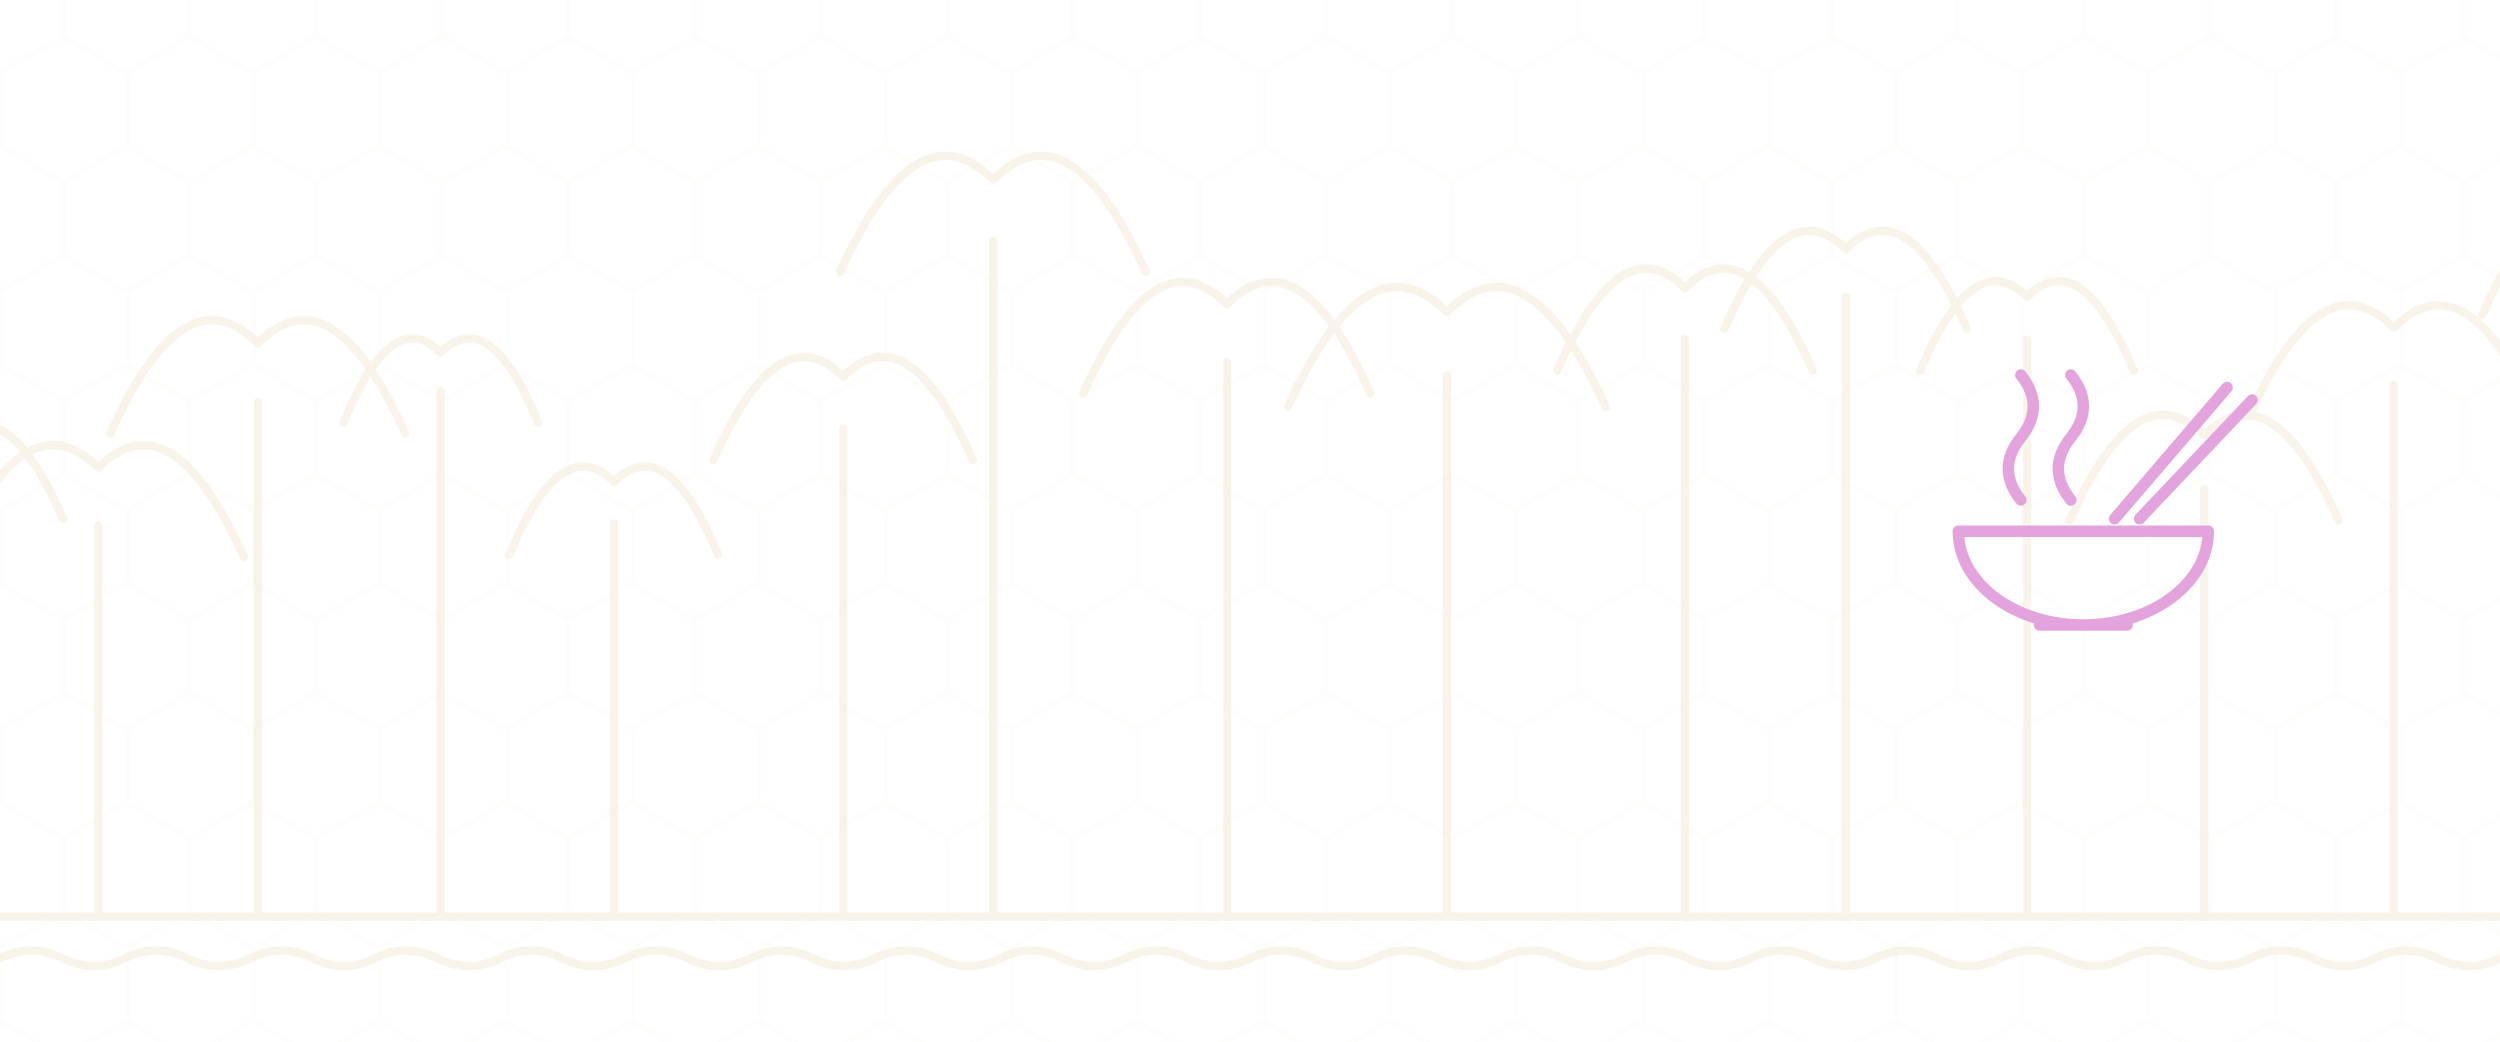
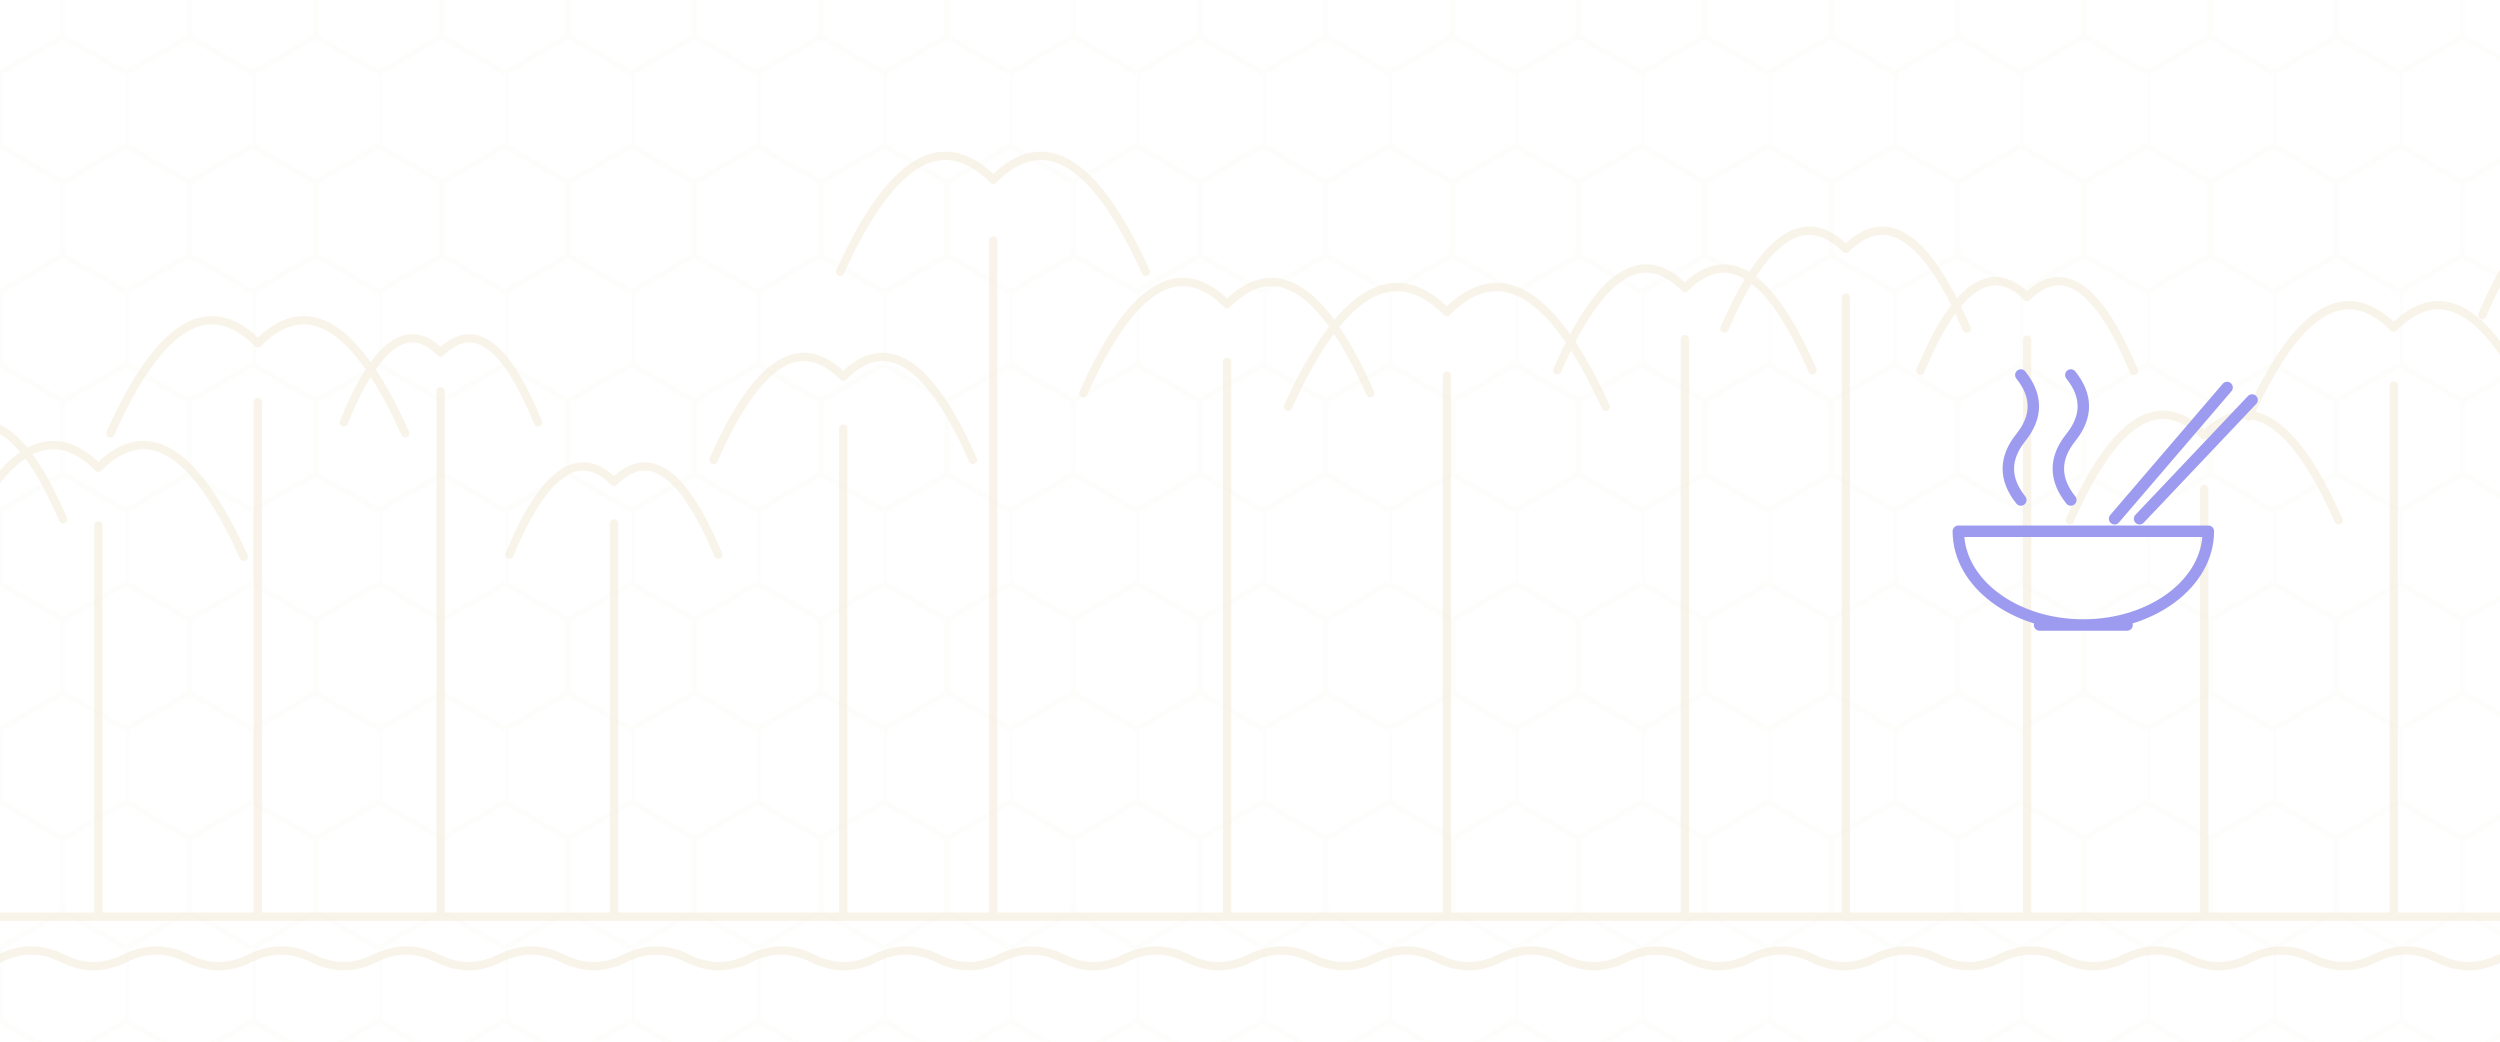
<svg xmlns="http://www.w3.org/2000/svg" viewBox="0 0 480 200" width="480" height="200" preserveAspectRatio="xMidYMax slice">
-   <style>.p{fill:none;stroke:#F5EEDF;stroke-opacity:0.13;stroke-width:1}.g{fill:none;stroke:#F5EEDF;stroke-opacity:0.16;stroke-width:1;stroke-linecap:round}.l{fill:none;stroke:#F5EEDF;stroke-opacity:0.66;stroke-width:1.6;stroke-linecap:round;stroke-linejoin:round}.a{fill:none;stroke:#E3A3DC;stroke-width:2.2;stroke-linecap:round;stroke-linejoin:round}.f{fill:#E3A3DC;fill-opacity:.9}@media (prefers-color-scheme:dark){.l{stroke-opacity:.56}.p{stroke-opacity:.1}}</style>
+   <style>.p{fill:none;stroke:#F5EEDF;stroke-opacity:0.13;stroke-width:1}.g{fill:none;stroke:#F5EEDF;stroke-opacity:0.16;stroke-width:1;stroke-linecap:round}.l{fill:none;stroke:#F5EEDF;stroke-opacity:0.66;stroke-width:1.6;stroke-linecap:round;stroke-linejoin:round}.a{fill:none;stroke:#9C9BEF;stroke-width:2.2;stroke-linecap:round;stroke-linejoin:round}.f{fill:#9C9BEF;fill-opacity:.9}@media (prefers-color-scheme:dark){.l{stroke-opacity:.56}.p{stroke-opacity:.1}}</style>
  <defs>
    <pattern id="t" width="24.249" height="42" patternUnits="userSpaceOnUse">
      <path class="p" d="M12.1 0V7L0 14V28L12.1 35V42M12.1 7L24.2 14M12.1 35L24.2 28" />
    </pattern>
  </defs>
  <rect width="480" height="200" fill="url(#t)" />
  <path class="l" d="M-10 176V93.7M-32.1 99.7Q-21 73.8 -10 84.9Q1 73.8 12.1 99.7M18.9 176V100.9M-9 106.9Q4.9 75.8 18.9 89.8Q32.8 75.8 46.8 106.9M49.5 176V77.2M21.2 83.2Q35.3 51.7 49.5 65.9Q63.7 51.7 77.8 83.2M84.6 176V75.1M66 81.1Q75.3 58.3 84.6 67.7Q94 58.3 103.3 81.1M117.9 176V100.5M97.8 106.5Q107.8 82.5 117.9 92.5Q127.9 82.5 137.9 106.5M161.9 176V82.3M137 88.3Q149.5 59.9 161.9 72.3Q174.3 59.9 186.8 88.3M190.7 176V46.2M161.3 52.2Q176 19.8 190.7 34.5Q205.3 19.8 220 52.2M235.6 176V69.5M208 75.5Q221.8 44.6 235.6 58.4Q249.4 44.6 263.1 75.5M277.8 176V72.1M247.3 78.1Q262.5 44.6 277.8 59.9Q293 44.6 308.3 78.1M323.5 176V65.1M299 71.1Q311.3 43 323.5 55.3Q335.8 43 348 71.1M354.4 176V57.1M331.1 63.1Q342.7 36.2 354.4 47.8Q366 36.2 377.6 63.1M389.2 176V65.2M368.7 71.2Q378.9 46.8 389.2 57Q399.5 46.8 409.7 71.2M423.2 176V93.9M397.4 99.9Q410.3 70.7 423.2 83.6Q436.1 70.7 449 99.9M459.6 176V74M431.8 80Q445.7 49 459.6 62.9Q473.4 49 487.3 80M498.8 176V54.5M476.6 60.5Q487.7 34.5 498.8 45.6Q509.9 34.5 521 60.5M-10 176H490M0 184q6 -3 12 0t12 0q6 -3 12 0t12 0q6 -3 12 0t12 0q6 -3 12 0t12 0q6 -3 12 0t12 0q6 -3 12 0t12 0q6 -3 12 0t12 0q6 -3 12 0t12 0q6 -3 12 0t12 0q6 -3 12 0t12 0q6 -3 12 0t12 0q6 -3 12 0t12 0q6 -3 12 0t12 0q6 -3 12 0t12 0q6 -3 12 0t12 0q6 -3 12 0t12 0q6 -3 12 0t12 0q6 -3 12 0t12 0q6 -3 12 0t12 0q6 -3 12 0t12 0" />
  <path class="a" d="M376 102H424A24 18 0 0 1 376 102ZM391.6 120h16.8M406 99.6L427.6 74.4M410.8 99.6L432.4 76.8M388 96q-4.8 -6 0 -12t0 -12M397.6 96q-4.8 -6 0 -12t0 -12" />
</svg>
